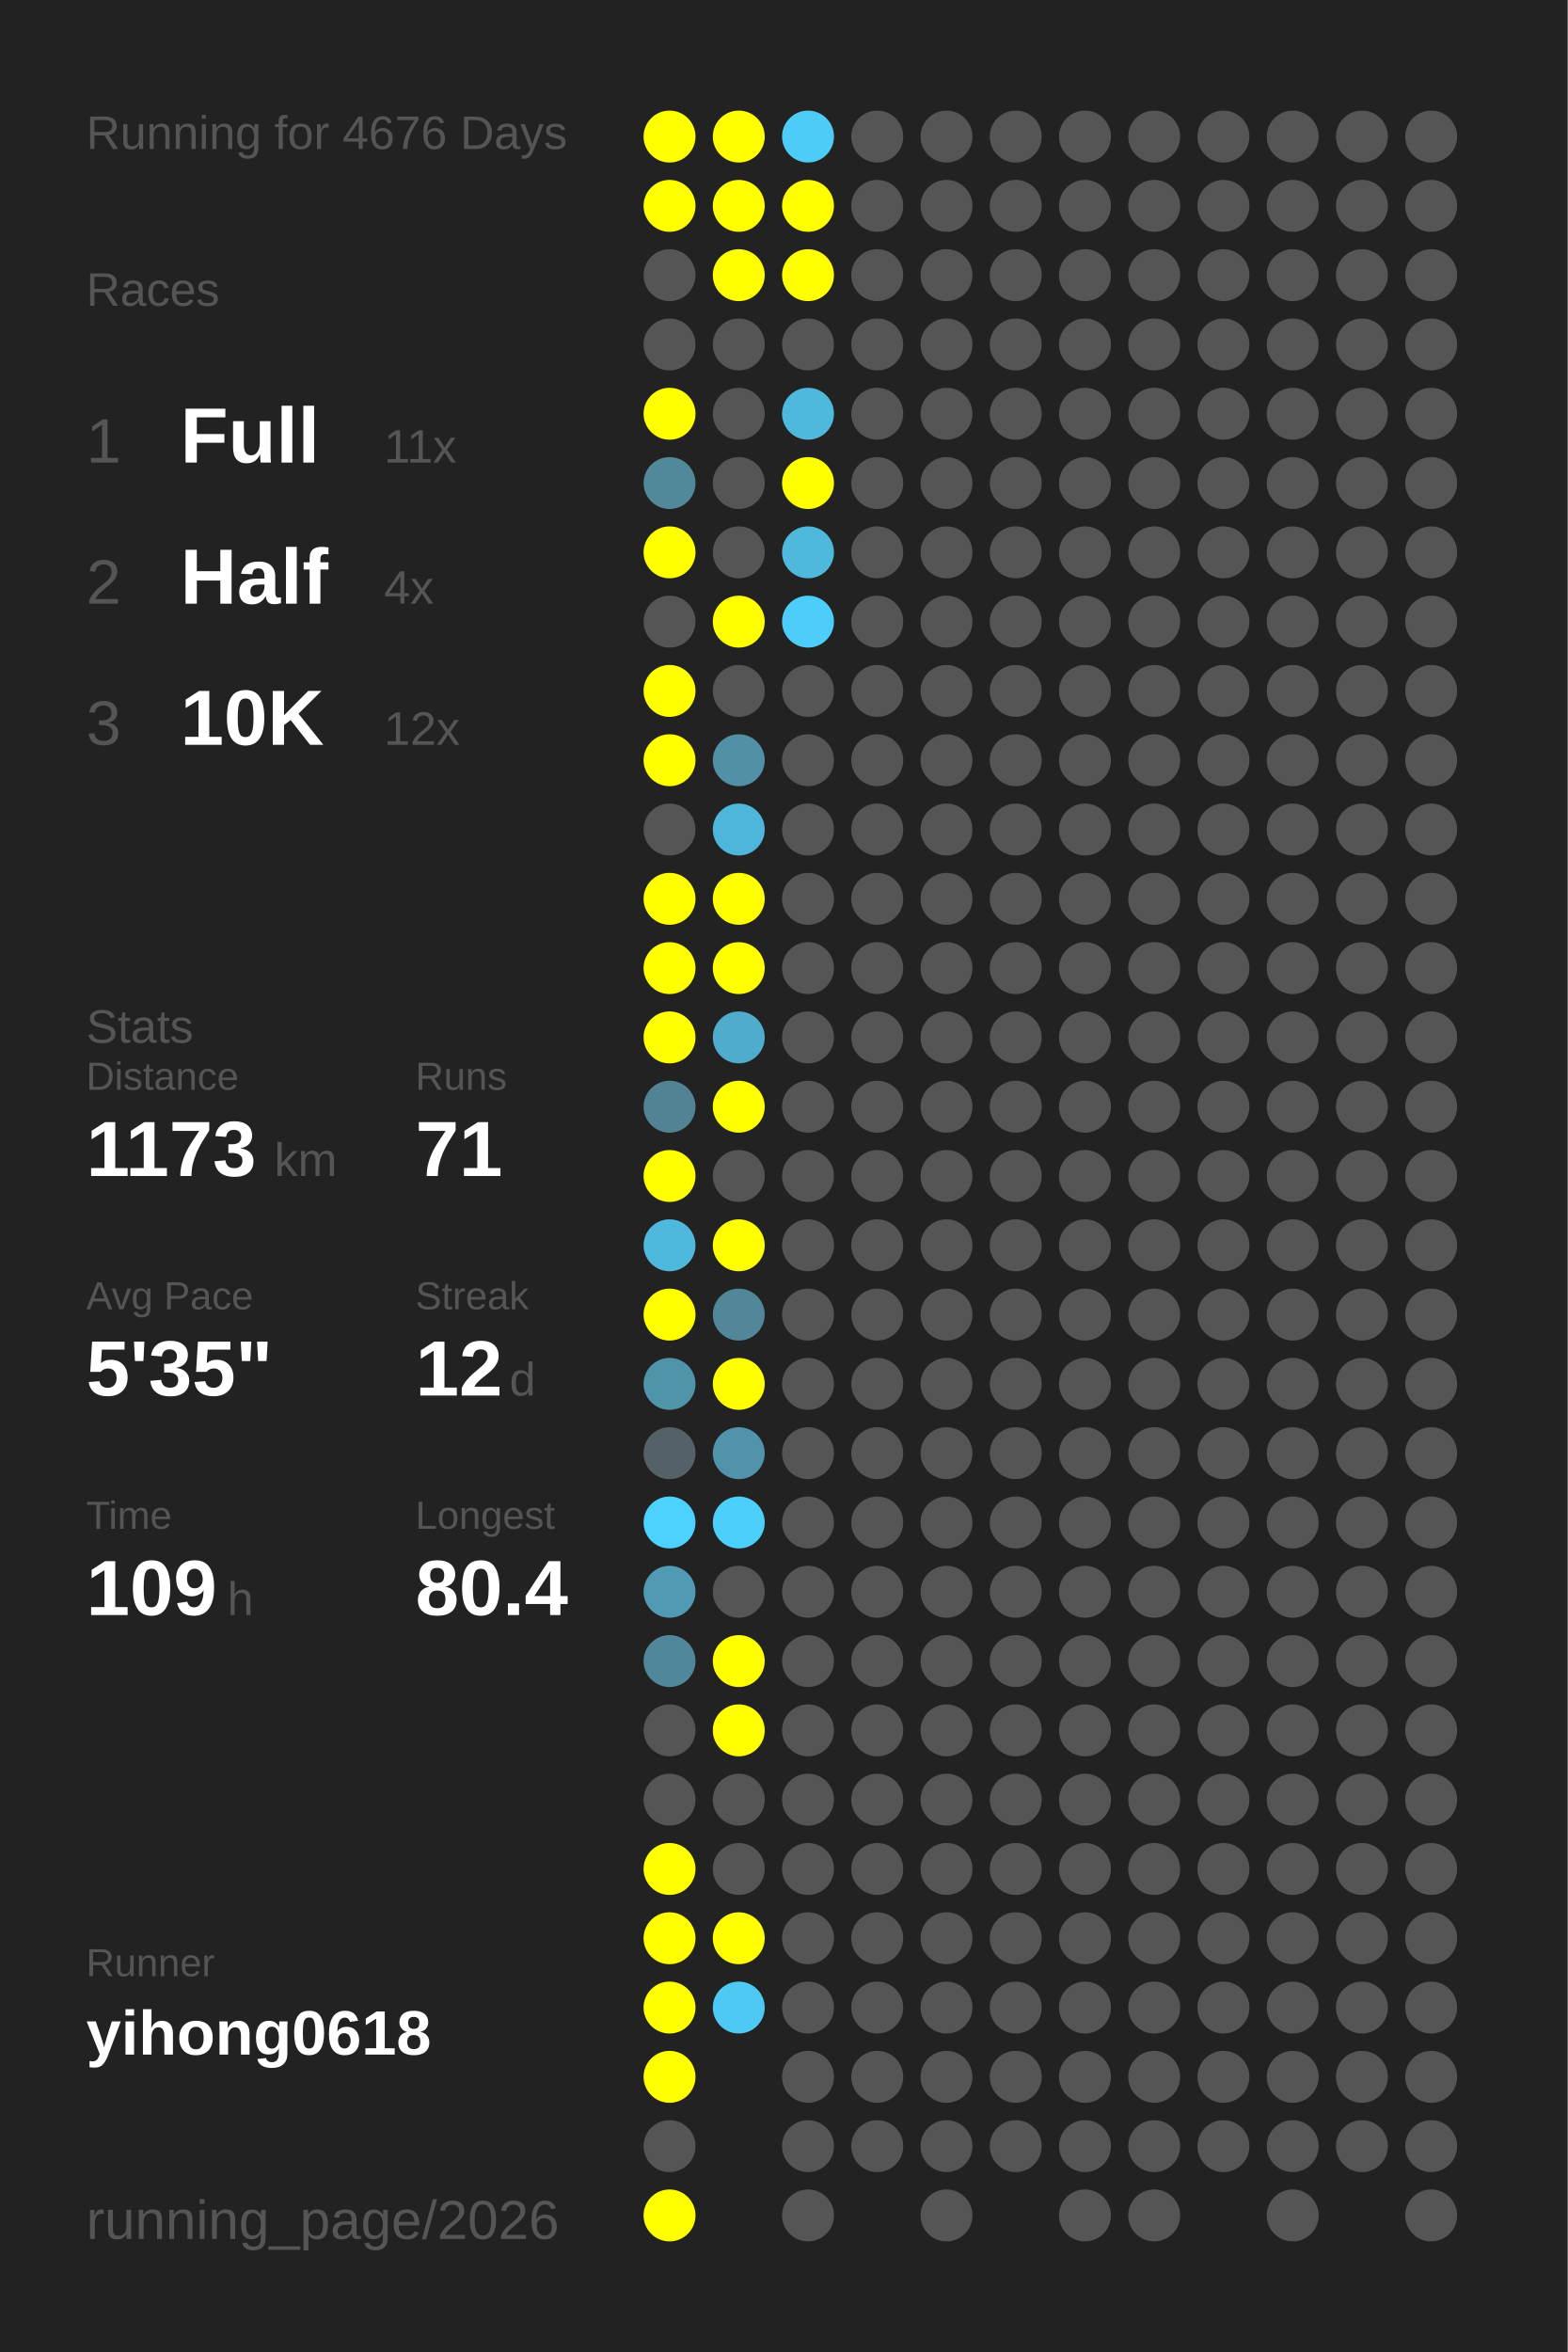
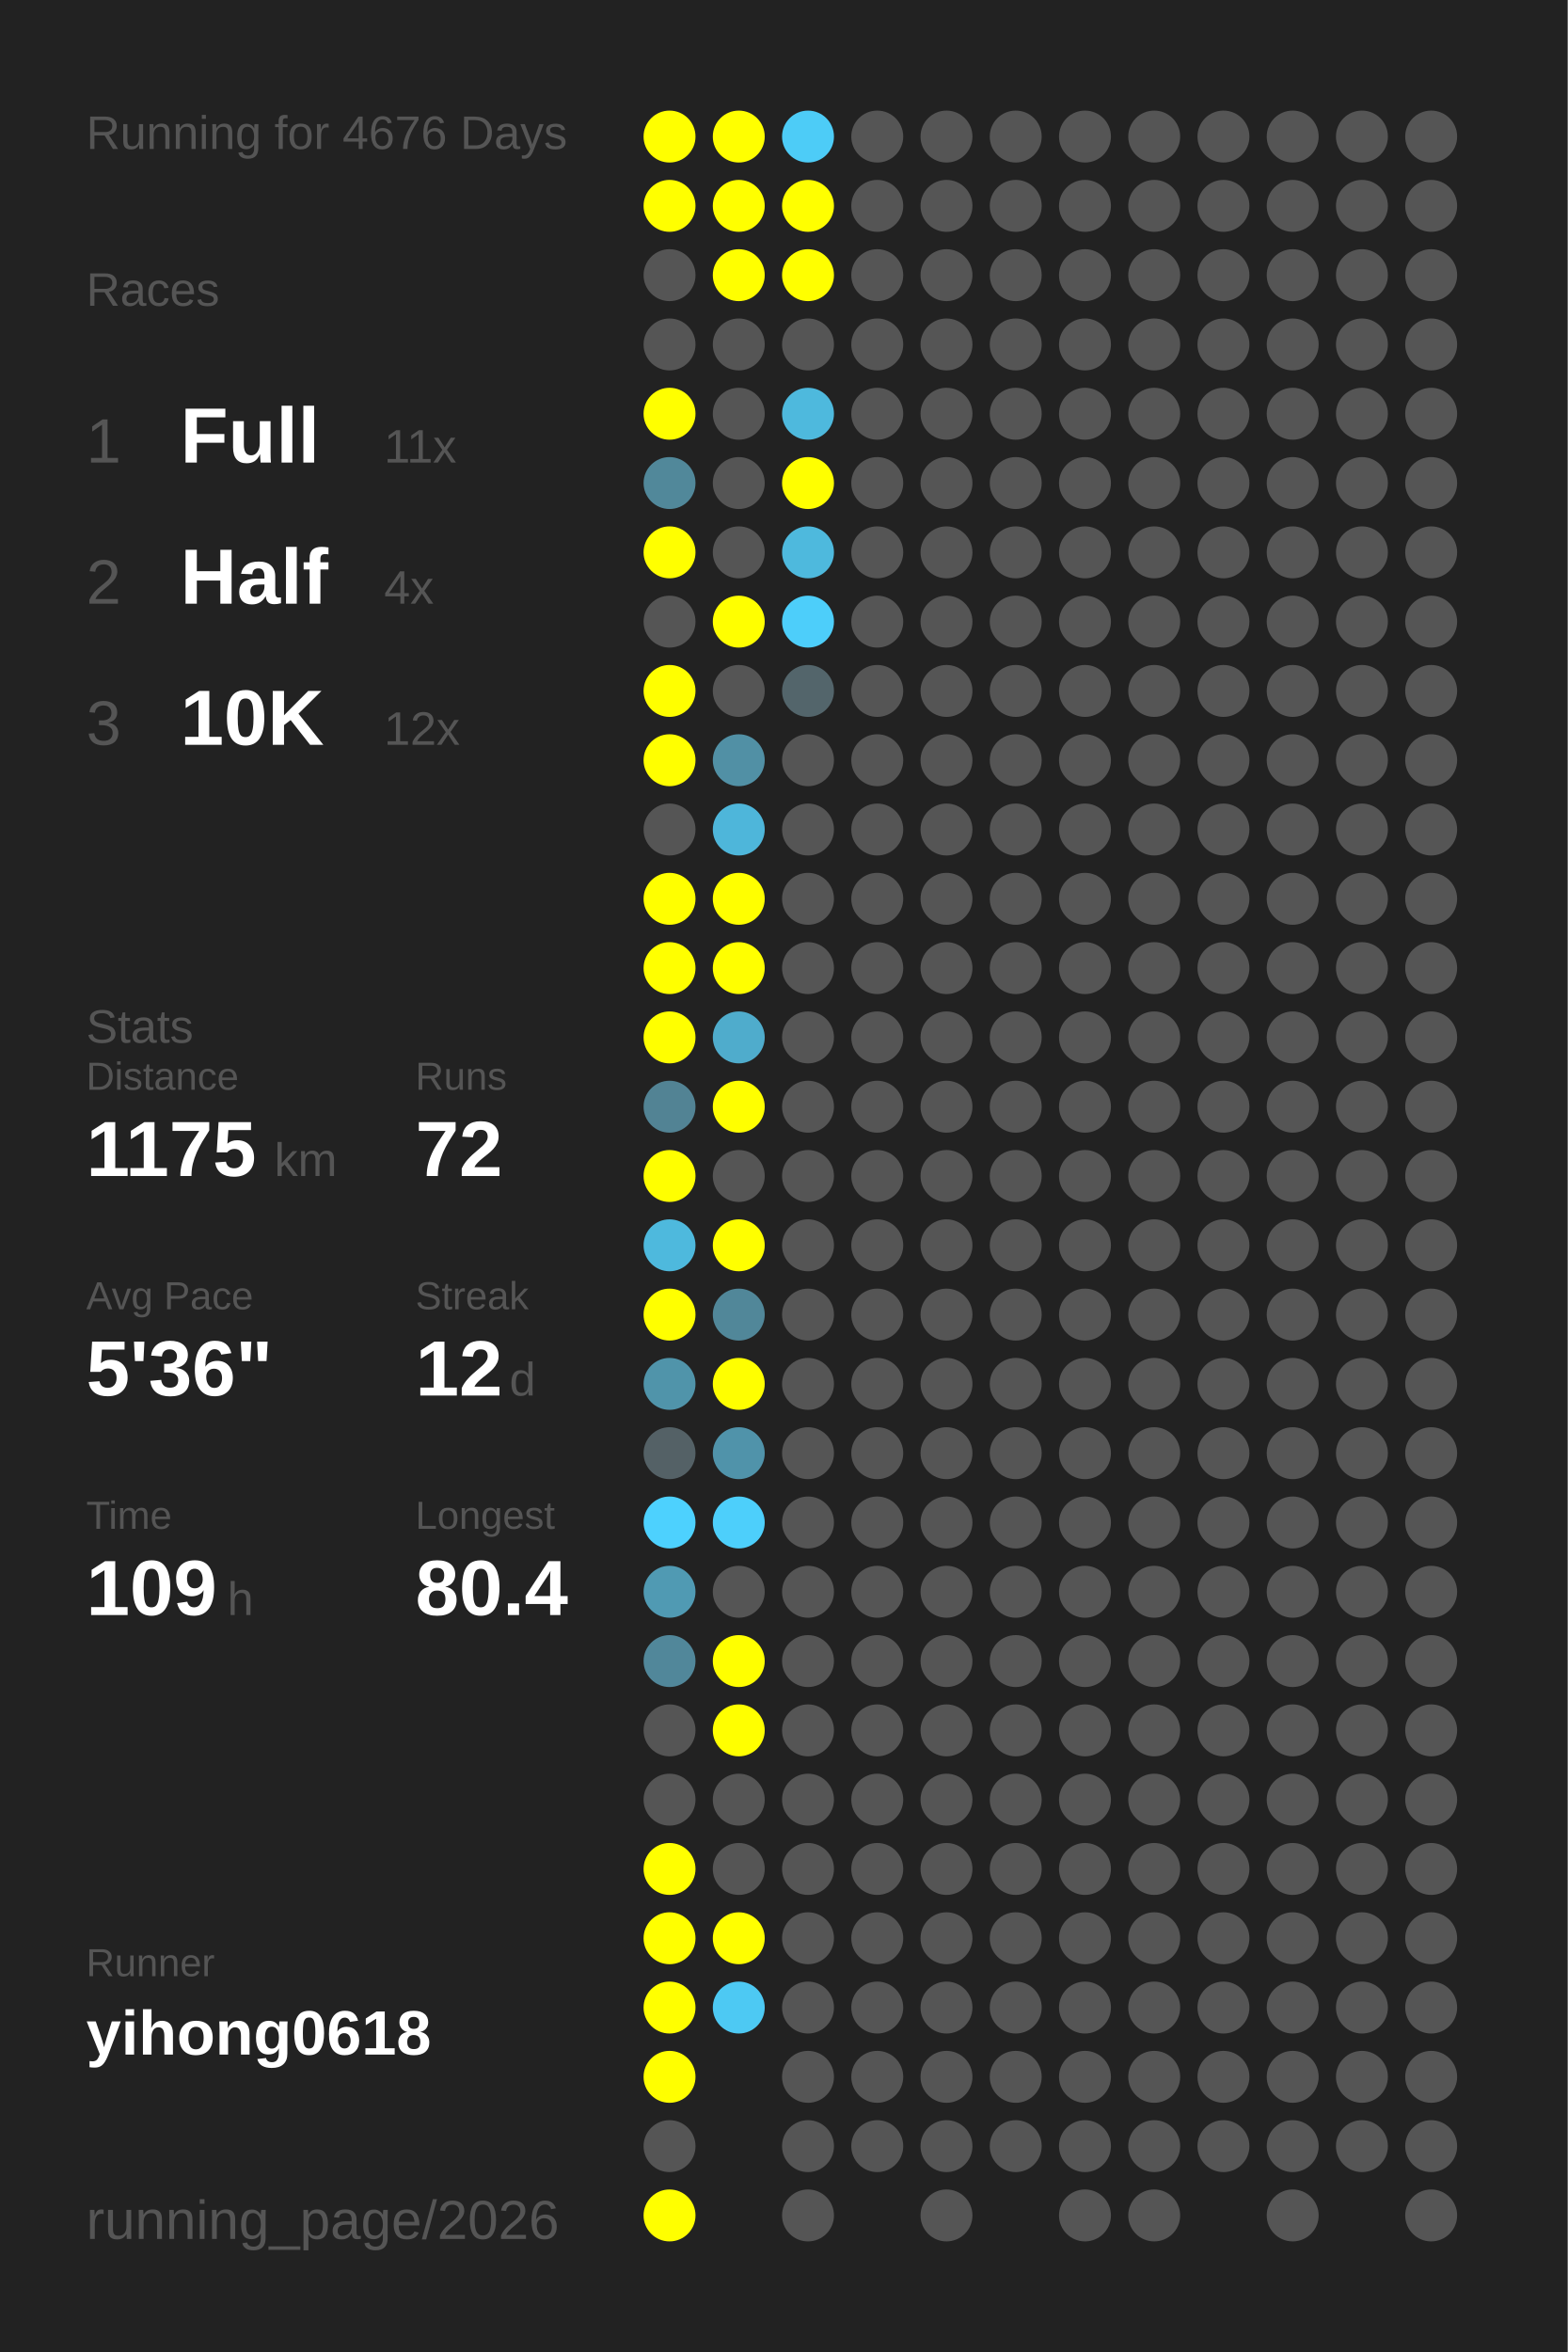
<svg xmlns="http://www.w3.org/2000/svg" baseProfile="full" height="300mm" version="1.1" viewBox="0,0,200,300" width="200mm">
  <defs />
  <rect fill="#222222" height="300" width="200" x="0" y="0" />
  <text fill="#555555" style="font-size:6px; font-family:Arial;" x="11" y="19">Running for 4676 Days</text>
  <text fill="#555555" style="font-size:6px; font-family:Arial;" x="11" y="39">Races</text>
  <text fill="#555555" style="font-size:8px; font-family:Arial;" x="11" y="59">1</text>
  <text fill="#FFFFFF" style="font-size:10px; font-family:Arial; font-weight:bold;" x="23" y="59">Full</text>
  <text fill="#555555" style="font-size:6px; font-family:Arial;" x="49" y="59">11x</text>
  <text fill="#555555" style="font-size:8px; font-family:Arial;" x="11" y="77">2</text>
  <text fill="#FFFFFF" style="font-size:10px; font-family:Arial; font-weight:bold;" x="23" y="77">Half</text>
  <text fill="#555555" style="font-size:6px; font-family:Arial;" x="49" y="77">4x</text>
  <text fill="#555555" style="font-size:8px; font-family:Arial;" x="11" y="95">3</text>
  <text fill="#FFFFFF" style="font-size:10px; font-family:Arial; font-weight:bold;" x="23" y="95">10K</text>
  <text fill="#555555" style="font-size:6px; font-family:Arial;" x="49" y="95">12x</text>
  <text fill="#555555" style="font-size:6px; font-family:Arial;" x="11" y="133">Stats</text>
  <text fill="#555555" style="font-size:5px; font-family:Arial;" x="11" y="139">Distance</text>
-   <text fill="#FFFFFF" style="font-size:10px; font-family:Arial; font-weight:bold;" x="11" y="150">1173</text>
+   <text fill="#FFFFFF" style="font-size:10px; font-family:Arial; font-weight:bold;" x="11" y="150">1175</text>
  <text fill="#555555" style="font-size:6px; font-family:Arial;" x="35" y="150">km</text>
  <text fill="#555555" style="font-size:5px; font-family:Arial;" x="53" y="139">Runs</text>
-   <text fill="#FFFFFF" style="font-size:10px; font-family:Arial; font-weight:bold;" x="53" y="150">71</text>
+   <text fill="#FFFFFF" style="font-size:10px; font-family:Arial; font-weight:bold;" x="53" y="150">72</text>
  <text fill="#555555" style="font-size:5px; font-family:Arial;" x="11" y="167">Avg Pace</text>
-   <text fill="#FFFFFF" style="font-size:10px; font-family:Arial; font-weight:bold;" x="11" y="178">5'35"</text>
+   <text fill="#FFFFFF" style="font-size:10px; font-family:Arial; font-weight:bold;" x="11" y="178">5'36"</text>
  <text fill="#555555" style="font-size:5px; font-family:Arial;" x="53" y="167">Streak</text>
  <text fill="#FFFFFF" style="font-size:10px; font-family:Arial; font-weight:bold;" x="53" y="178">12</text>
  <text fill="#555555" style="font-size:6px; font-family:Arial;" x="65" y="178">d</text>
  <text fill="#555555" style="font-size:5px; font-family:Arial;" x="11" y="195">Time</text>
  <text fill="#FFFFFF" style="font-size:10px; font-family:Arial; font-weight:bold;" x="11" y="206">109</text>
  <text fill="#555555" style="font-size:6px; font-family:Arial;" x="29" y="206">h</text>
  <text fill="#555555" style="font-size:5px; font-family:Arial;" x="53" y="195">Longest</text>
  <text fill="#FFFFFF" style="font-size:10px; font-family:Arial; font-weight:bold;" x="53" y="206">80.4</text>
  <text fill="#555555" style="font-size:5px; font-family:Arial;" x="11" y="252.065">Runner</text>
  <text fill="#FFFFFF" style="font-size:8px; font-family:Arial; font-weight:bold;" x="11" y="262.065">yihong0618</text>
  <text fill="#555555" style="font-size:7px; font-family:Arial;" x="11" y="285.581">running_page/2026</text>
  <circle cx="85.417" cy="17.419" fill="#FFFF00" r="3.312" />
  <circle cx="85.417" cy="26.258" fill="#FFFF00" r="3.312" />
  <circle cx="85.417" cy="35.097" fill="#555555" r="3.312" />
  <circle cx="85.417" cy="43.935" fill="#555555" r="3.312" />
  <circle cx="85.417" cy="52.774" fill="#FFFF00" r="3.312" />
  <circle cx="85.417" cy="61.613" fill="#51889a" r="3.312" />
  <circle cx="85.417" cy="70.452" fill="#FFFF00" r="3.312" />
  <circle cx="85.417" cy="79.29" fill="#555555" r="3.312" />
  <circle cx="85.417" cy="88.129" fill="#FFFF00" r="3.312" />
  <circle cx="85.417" cy="96.968" fill="#FFFF00" r="3.312" />
  <circle cx="85.417" cy="105.806" fill="#555555" r="3.312" />
  <circle cx="85.417" cy="114.645" fill="#FFFF00" r="3.312" />
  <circle cx="85.417" cy="123.484" fill="#FFFF00" r="3.312" />
  <circle cx="85.417" cy="132.323" fill="#FFFF00" r="3.312" />
  <circle cx="85.417" cy="141.161" fill="#528394" r="3.312" />
  <circle cx="85.417" cy="150" fill="#FFFF00" r="3.312" />
  <circle cx="85.417" cy="158.839" fill="#4eb9dd" r="3.312" />
  <circle cx="85.417" cy="167.677" fill="#FFFF00" r="3.312" />
  <circle cx="85.417" cy="176.516" fill="#5094aa" r="3.312" />
  <circle cx="85.417" cy="185.355" fill="#546166" r="3.312" />
  <circle cx="85.417" cy="194.194" fill="#4dd1fe" r="3.312" />
  <circle cx="85.417" cy="203.032" fill="#509ab3" r="3.312" />
  <circle cx="85.417" cy="211.871" fill="#51879a" r="3.312" />
  <circle cx="85.417" cy="220.71" fill="#555555" r="3.312" />
  <circle cx="85.417" cy="229.548" fill="#555555" r="3.312" />
  <circle cx="85.417" cy="238.387" fill="#FFFF00" r="3.312" />
  <circle cx="85.417" cy="247.226" fill="#FFFF00" r="3.312" />
  <circle cx="85.417" cy="256.065" fill="#FFFF00" r="3.312" />
  <circle cx="85.417" cy="264.903" fill="#FFFF00" r="3.312" />
  <circle cx="85.417" cy="273.742" fill="#555555" r="3.312" />
  <circle cx="85.417" cy="282.581" fill="#FFFF00" r="3.312" />
  <circle cx="94.25" cy="17.419" fill="#FFFF00" r="3.312" />
  <circle cx="94.25" cy="26.258" fill="#FFFF00" r="3.312" />
  <circle cx="94.25" cy="35.097" fill="#FFFF00" r="3.312" />
  <circle cx="94.25" cy="43.935" fill="#555555" r="3.312" />
  <circle cx="94.25" cy="52.774" fill="#555555" r="3.312" />
  <circle cx="94.25" cy="61.613" fill="#555555" r="3.312" />
  <circle cx="94.25" cy="70.452" fill="#555555" r="3.312" />
  <circle cx="94.25" cy="79.29" fill="#FFFF00" r="3.312" />
  <circle cx="94.25" cy="88.129" fill="#555555" r="3.312" />
  <circle cx="94.25" cy="96.968" fill="#5190a5" r="3.312" />
  <circle cx="94.25" cy="105.806" fill="#4eb6da" r="3.312" />
  <circle cx="94.25" cy="114.645" fill="#FFFF00" r="3.312" />
  <circle cx="94.25" cy="123.484" fill="#FFFF00" r="3.312" />
  <circle cx="94.25" cy="132.323" fill="#4faccc" r="3.312" />
  <circle cx="94.25" cy="141.161" fill="#FFFF00" r="3.312" />
  <circle cx="94.25" cy="150" fill="#555555" r="3.312" />
  <circle cx="94.25" cy="158.839" fill="#FFFF00" r="3.312" />
  <circle cx="94.25" cy="167.677" fill="#518799" r="3.312" />
  <circle cx="94.25" cy="176.516" fill="#FFFF00" r="3.312" />
  <circle cx="94.25" cy="185.355" fill="#5093aa" r="3.312" />
  <circle cx="94.25" cy="194.194" fill="#4dcffb" r="3.312" />
  <circle cx="94.25" cy="203.032" fill="#555555" r="3.312" />
  <circle cx="94.25" cy="211.871" fill="#FFFF00" r="3.312" />
  <circle cx="94.25" cy="220.71" fill="#FFFF00" r="3.312" />
  <circle cx="94.25" cy="229.548" fill="#555555" r="3.312" />
  <circle cx="94.25" cy="238.387" fill="#555555" r="3.312" />
  <circle cx="94.25" cy="247.226" fill="#FFFF00" r="3.312" />
  <circle cx="94.25" cy="256.065" fill="#4dc9f3" r="3.312" />
  <circle cx="103.083" cy="17.419" fill="#4dccf7" r="3.312" />
  <circle cx="103.083" cy="26.258" fill="#FFFF00" r="3.312" />
  <circle cx="103.083" cy="35.097" fill="#FFFF00" r="3.312" />
  <circle cx="103.083" cy="43.935" fill="#555555" r="3.312" />
  <circle cx="103.083" cy="52.774" fill="#4eb9dd" r="3.312" />
  <circle cx="103.083" cy="61.613" fill="#FFFF00" r="3.312" />
  <circle cx="103.083" cy="70.452" fill="#4eb9dd" r="3.312" />
  <circle cx="103.083" cy="79.29" fill="#4dcefa" r="3.312" />
-   <circle cx="103.083" cy="88.129" fill="#555555" r="3.312" />
+   <circle cx="103.083" cy="88.129" fill="#53656b" r="3.312" />
  <circle cx="103.083" cy="96.968" fill="#555555" r="3.312" />
  <circle cx="103.083" cy="105.806" fill="#555555" r="3.312" />
  <circle cx="103.083" cy="114.645" fill="#555555" r="3.312" />
  <circle cx="103.083" cy="123.484" fill="#555555" r="3.312" />
  <circle cx="103.083" cy="132.323" fill="#555555" r="3.312" />
  <circle cx="103.083" cy="141.161" fill="#555555" r="3.312" />
  <circle cx="103.083" cy="150" fill="#555555" r="3.312" />
  <circle cx="103.083" cy="158.839" fill="#555555" r="3.312" />
  <circle cx="103.083" cy="167.677" fill="#555555" r="3.312" />
  <circle cx="103.083" cy="176.516" fill="#555555" r="3.312" />
  <circle cx="103.083" cy="185.355" fill="#555555" r="3.312" />
  <circle cx="103.083" cy="194.194" fill="#555555" r="3.312" />
  <circle cx="103.083" cy="203.032" fill="#555555" r="3.312" />
  <circle cx="103.083" cy="211.871" fill="#555555" r="3.312" />
  <circle cx="103.083" cy="220.71" fill="#555555" r="3.312" />
  <circle cx="103.083" cy="229.548" fill="#555555" r="3.312" />
  <circle cx="103.083" cy="238.387" fill="#555555" r="3.312" />
  <circle cx="103.083" cy="247.226" fill="#555555" r="3.312" />
  <circle cx="103.083" cy="256.065" fill="#555555" r="3.312" />
  <circle cx="103.083" cy="264.903" fill="#555555" r="3.312" />
  <circle cx="103.083" cy="273.742" fill="#555555" r="3.312" />
  <circle cx="103.083" cy="282.581" fill="#555555" r="3.312" />
  <circle cx="111.917" cy="17.419" fill="#555555" r="3.312" />
  <circle cx="111.917" cy="26.258" fill="#555555" r="3.312" />
  <circle cx="111.917" cy="35.097" fill="#555555" r="3.312" />
  <circle cx="111.917" cy="43.935" fill="#555555" r="3.312" />
  <circle cx="111.917" cy="52.774" fill="#555555" r="3.312" />
  <circle cx="111.917" cy="61.613" fill="#555555" r="3.312" />
  <circle cx="111.917" cy="70.452" fill="#555555" r="3.312" />
  <circle cx="111.917" cy="79.29" fill="#555555" r="3.312" />
  <circle cx="111.917" cy="88.129" fill="#555555" r="3.312" />
  <circle cx="111.917" cy="96.968" fill="#555555" r="3.312" />
  <circle cx="111.917" cy="105.806" fill="#555555" r="3.312" />
  <circle cx="111.917" cy="114.645" fill="#555555" r="3.312" />
  <circle cx="111.917" cy="123.484" fill="#555555" r="3.312" />
  <circle cx="111.917" cy="132.323" fill="#555555" r="3.312" />
  <circle cx="111.917" cy="141.161" fill="#555555" r="3.312" />
  <circle cx="111.917" cy="150" fill="#555555" r="3.312" />
  <circle cx="111.917" cy="158.839" fill="#555555" r="3.312" />
  <circle cx="111.917" cy="167.677" fill="#555555" r="3.312" />
  <circle cx="111.917" cy="176.516" fill="#555555" r="3.312" />
  <circle cx="111.917" cy="185.355" fill="#555555" r="3.312" />
  <circle cx="111.917" cy="194.194" fill="#555555" r="3.312" />
  <circle cx="111.917" cy="203.032" fill="#555555" r="3.312" />
  <circle cx="111.917" cy="211.871" fill="#555555" r="3.312" />
  <circle cx="111.917" cy="220.71" fill="#555555" r="3.312" />
  <circle cx="111.917" cy="229.548" fill="#555555" r="3.312" />
  <circle cx="111.917" cy="238.387" fill="#555555" r="3.312" />
  <circle cx="111.917" cy="247.226" fill="#555555" r="3.312" />
  <circle cx="111.917" cy="256.065" fill="#555555" r="3.312" />
  <circle cx="111.917" cy="264.903" fill="#555555" r="3.312" />
  <circle cx="111.917" cy="273.742" fill="#555555" r="3.312" />
  <circle cx="120.75" cy="17.419" fill="#555555" r="3.312" />
  <circle cx="120.75" cy="26.258" fill="#555555" r="3.312" />
  <circle cx="120.75" cy="35.097" fill="#555555" r="3.312" />
  <circle cx="120.75" cy="43.935" fill="#555555" r="3.312" />
  <circle cx="120.75" cy="52.774" fill="#555555" r="3.312" />
  <circle cx="120.75" cy="61.613" fill="#555555" r="3.312" />
  <circle cx="120.75" cy="70.452" fill="#555555" r="3.312" />
  <circle cx="120.75" cy="79.29" fill="#555555" r="3.312" />
  <circle cx="120.75" cy="88.129" fill="#555555" r="3.312" />
  <circle cx="120.75" cy="96.968" fill="#555555" r="3.312" />
  <circle cx="120.75" cy="105.806" fill="#555555" r="3.312" />
  <circle cx="120.75" cy="114.645" fill="#555555" r="3.312" />
  <circle cx="120.75" cy="123.484" fill="#555555" r="3.312" />
  <circle cx="120.75" cy="132.323" fill="#555555" r="3.312" />
  <circle cx="120.75" cy="141.161" fill="#555555" r="3.312" />
  <circle cx="120.75" cy="150" fill="#555555" r="3.312" />
  <circle cx="120.75" cy="158.839" fill="#555555" r="3.312" />
  <circle cx="120.75" cy="167.677" fill="#555555" r="3.312" />
  <circle cx="120.75" cy="176.516" fill="#555555" r="3.312" />
  <circle cx="120.75" cy="185.355" fill="#555555" r="3.312" />
  <circle cx="120.75" cy="194.194" fill="#555555" r="3.312" />
  <circle cx="120.75" cy="203.032" fill="#555555" r="3.312" />
  <circle cx="120.75" cy="211.871" fill="#555555" r="3.312" />
  <circle cx="120.75" cy="220.71" fill="#555555" r="3.312" />
  <circle cx="120.75" cy="229.548" fill="#555555" r="3.312" />
  <circle cx="120.75" cy="238.387" fill="#555555" r="3.312" />
  <circle cx="120.75" cy="247.226" fill="#555555" r="3.312" />
  <circle cx="120.75" cy="256.065" fill="#555555" r="3.312" />
  <circle cx="120.75" cy="264.903" fill="#555555" r="3.312" />
  <circle cx="120.75" cy="273.742" fill="#555555" r="3.312" />
  <circle cx="120.75" cy="282.581" fill="#555555" r="3.312" />
  <circle cx="129.583" cy="17.419" fill="#555555" r="3.312" />
  <circle cx="129.583" cy="26.258" fill="#555555" r="3.312" />
  <circle cx="129.583" cy="35.097" fill="#555555" r="3.312" />
  <circle cx="129.583" cy="43.935" fill="#555555" r="3.312" />
  <circle cx="129.583" cy="52.774" fill="#555555" r="3.312" />
  <circle cx="129.583" cy="61.613" fill="#555555" r="3.312" />
  <circle cx="129.583" cy="70.452" fill="#555555" r="3.312" />
  <circle cx="129.583" cy="79.29" fill="#555555" r="3.312" />
  <circle cx="129.583" cy="88.129" fill="#555555" r="3.312" />
  <circle cx="129.583" cy="96.968" fill="#555555" r="3.312" />
  <circle cx="129.583" cy="105.806" fill="#555555" r="3.312" />
  <circle cx="129.583" cy="114.645" fill="#555555" r="3.312" />
  <circle cx="129.583" cy="123.484" fill="#555555" r="3.312" />
  <circle cx="129.583" cy="132.323" fill="#555555" r="3.312" />
  <circle cx="129.583" cy="141.161" fill="#555555" r="3.312" />
  <circle cx="129.583" cy="150" fill="#555555" r="3.312" />
  <circle cx="129.583" cy="158.839" fill="#555555" r="3.312" />
  <circle cx="129.583" cy="167.677" fill="#555555" r="3.312" />
  <circle cx="129.583" cy="176.516" fill="#555555" r="3.312" />
  <circle cx="129.583" cy="185.355" fill="#555555" r="3.312" />
  <circle cx="129.583" cy="194.194" fill="#555555" r="3.312" />
  <circle cx="129.583" cy="203.032" fill="#555555" r="3.312" />
  <circle cx="129.583" cy="211.871" fill="#555555" r="3.312" />
  <circle cx="129.583" cy="220.71" fill="#555555" r="3.312" />
  <circle cx="129.583" cy="229.548" fill="#555555" r="3.312" />
  <circle cx="129.583" cy="238.387" fill="#555555" r="3.312" />
  <circle cx="129.583" cy="247.226" fill="#555555" r="3.312" />
  <circle cx="129.583" cy="256.065" fill="#555555" r="3.312" />
  <circle cx="129.583" cy="264.903" fill="#555555" r="3.312" />
  <circle cx="129.583" cy="273.742" fill="#555555" r="3.312" />
  <circle cx="138.417" cy="17.419" fill="#555555" r="3.312" />
  <circle cx="138.417" cy="26.258" fill="#555555" r="3.312" />
  <circle cx="138.417" cy="35.097" fill="#555555" r="3.312" />
  <circle cx="138.417" cy="43.935" fill="#555555" r="3.312" />
  <circle cx="138.417" cy="52.774" fill="#555555" r="3.312" />
  <circle cx="138.417" cy="61.613" fill="#555555" r="3.312" />
  <circle cx="138.417" cy="70.452" fill="#555555" r="3.312" />
  <circle cx="138.417" cy="79.29" fill="#555555" r="3.312" />
  <circle cx="138.417" cy="88.129" fill="#555555" r="3.312" />
  <circle cx="138.417" cy="96.968" fill="#555555" r="3.312" />
  <circle cx="138.417" cy="105.806" fill="#555555" r="3.312" />
  <circle cx="138.417" cy="114.645" fill="#555555" r="3.312" />
  <circle cx="138.417" cy="123.484" fill="#555555" r="3.312" />
  <circle cx="138.417" cy="132.323" fill="#555555" r="3.312" />
  <circle cx="138.417" cy="141.161" fill="#555555" r="3.312" />
  <circle cx="138.417" cy="150" fill="#555555" r="3.312" />
  <circle cx="138.417" cy="158.839" fill="#555555" r="3.312" />
  <circle cx="138.417" cy="167.677" fill="#555555" r="3.312" />
  <circle cx="138.417" cy="176.516" fill="#555555" r="3.312" />
  <circle cx="138.417" cy="185.355" fill="#555555" r="3.312" />
  <circle cx="138.417" cy="194.194" fill="#555555" r="3.312" />
  <circle cx="138.417" cy="203.032" fill="#555555" r="3.312" />
  <circle cx="138.417" cy="211.871" fill="#555555" r="3.312" />
  <circle cx="138.417" cy="220.71" fill="#555555" r="3.312" />
  <circle cx="138.417" cy="229.548" fill="#555555" r="3.312" />
  <circle cx="138.417" cy="238.387" fill="#555555" r="3.312" />
  <circle cx="138.417" cy="247.226" fill="#555555" r="3.312" />
  <circle cx="138.417" cy="256.065" fill="#555555" r="3.312" />
  <circle cx="138.417" cy="264.903" fill="#555555" r="3.312" />
  <circle cx="138.417" cy="273.742" fill="#555555" r="3.312" />
  <circle cx="138.417" cy="282.581" fill="#555555" r="3.312" />
  <circle cx="147.25" cy="17.419" fill="#555555" r="3.312" />
  <circle cx="147.25" cy="26.258" fill="#555555" r="3.312" />
  <circle cx="147.25" cy="35.097" fill="#555555" r="3.312" />
  <circle cx="147.25" cy="43.935" fill="#555555" r="3.312" />
  <circle cx="147.25" cy="52.774" fill="#555555" r="3.312" />
  <circle cx="147.25" cy="61.613" fill="#555555" r="3.312" />
  <circle cx="147.25" cy="70.452" fill="#555555" r="3.312" />
  <circle cx="147.25" cy="79.29" fill="#555555" r="3.312" />
  <circle cx="147.25" cy="88.129" fill="#555555" r="3.312" />
  <circle cx="147.25" cy="96.968" fill="#555555" r="3.312" />
  <circle cx="147.25" cy="105.806" fill="#555555" r="3.312" />
  <circle cx="147.25" cy="114.645" fill="#555555" r="3.312" />
  <circle cx="147.25" cy="123.484" fill="#555555" r="3.312" />
  <circle cx="147.25" cy="132.323" fill="#555555" r="3.312" />
  <circle cx="147.25" cy="141.161" fill="#555555" r="3.312" />
  <circle cx="147.25" cy="150" fill="#555555" r="3.312" />
  <circle cx="147.25" cy="158.839" fill="#555555" r="3.312" />
  <circle cx="147.25" cy="167.677" fill="#555555" r="3.312" />
  <circle cx="147.25" cy="176.516" fill="#555555" r="3.312" />
  <circle cx="147.25" cy="185.355" fill="#555555" r="3.312" />
  <circle cx="147.25" cy="194.194" fill="#555555" r="3.312" />
  <circle cx="147.25" cy="203.032" fill="#555555" r="3.312" />
  <circle cx="147.25" cy="211.871" fill="#555555" r="3.312" />
  <circle cx="147.25" cy="220.71" fill="#555555" r="3.312" />
  <circle cx="147.25" cy="229.548" fill="#555555" r="3.312" />
  <circle cx="147.25" cy="238.387" fill="#555555" r="3.312" />
  <circle cx="147.25" cy="247.226" fill="#555555" r="3.312" />
  <circle cx="147.25" cy="256.065" fill="#555555" r="3.312" />
  <circle cx="147.25" cy="264.903" fill="#555555" r="3.312" />
  <circle cx="147.25" cy="273.742" fill="#555555" r="3.312" />
  <circle cx="147.25" cy="282.581" fill="#555555" r="3.312" />
  <circle cx="156.083" cy="17.419" fill="#555555" r="3.312" />
  <circle cx="156.083" cy="26.258" fill="#555555" r="3.312" />
  <circle cx="156.083" cy="35.097" fill="#555555" r="3.312" />
  <circle cx="156.083" cy="43.935" fill="#555555" r="3.312" />
  <circle cx="156.083" cy="52.774" fill="#555555" r="3.312" />
  <circle cx="156.083" cy="61.613" fill="#555555" r="3.312" />
  <circle cx="156.083" cy="70.452" fill="#555555" r="3.312" />
  <circle cx="156.083" cy="79.29" fill="#555555" r="3.312" />
  <circle cx="156.083" cy="88.129" fill="#555555" r="3.312" />
  <circle cx="156.083" cy="96.968" fill="#555555" r="3.312" />
  <circle cx="156.083" cy="105.806" fill="#555555" r="3.312" />
  <circle cx="156.083" cy="114.645" fill="#555555" r="3.312" />
  <circle cx="156.083" cy="123.484" fill="#555555" r="3.312" />
  <circle cx="156.083" cy="132.323" fill="#555555" r="3.312" />
  <circle cx="156.083" cy="141.161" fill="#555555" r="3.312" />
  <circle cx="156.083" cy="150" fill="#555555" r="3.312" />
  <circle cx="156.083" cy="158.839" fill="#555555" r="3.312" />
  <circle cx="156.083" cy="167.677" fill="#555555" r="3.312" />
  <circle cx="156.083" cy="176.516" fill="#555555" r="3.312" />
  <circle cx="156.083" cy="185.355" fill="#555555" r="3.312" />
  <circle cx="156.083" cy="194.194" fill="#555555" r="3.312" />
  <circle cx="156.083" cy="203.032" fill="#555555" r="3.312" />
  <circle cx="156.083" cy="211.871" fill="#555555" r="3.312" />
  <circle cx="156.083" cy="220.71" fill="#555555" r="3.312" />
  <circle cx="156.083" cy="229.548" fill="#555555" r="3.312" />
  <circle cx="156.083" cy="238.387" fill="#555555" r="3.312" />
  <circle cx="156.083" cy="247.226" fill="#555555" r="3.312" />
  <circle cx="156.083" cy="256.065" fill="#555555" r="3.312" />
  <circle cx="156.083" cy="264.903" fill="#555555" r="3.312" />
  <circle cx="156.083" cy="273.742" fill="#555555" r="3.312" />
  <circle cx="164.917" cy="17.419" fill="#555555" r="3.312" />
  <circle cx="164.917" cy="26.258" fill="#555555" r="3.312" />
  <circle cx="164.917" cy="35.097" fill="#555555" r="3.312" />
  <circle cx="164.917" cy="43.935" fill="#555555" r="3.312" />
  <circle cx="164.917" cy="52.774" fill="#555555" r="3.312" />
  <circle cx="164.917" cy="61.613" fill="#555555" r="3.312" />
  <circle cx="164.917" cy="70.452" fill="#555555" r="3.312" />
  <circle cx="164.917" cy="79.29" fill="#555555" r="3.312" />
  <circle cx="164.917" cy="88.129" fill="#555555" r="3.312" />
  <circle cx="164.917" cy="96.968" fill="#555555" r="3.312" />
  <circle cx="164.917" cy="105.806" fill="#555555" r="3.312" />
  <circle cx="164.917" cy="114.645" fill="#555555" r="3.312" />
  <circle cx="164.917" cy="123.484" fill="#555555" r="3.312" />
  <circle cx="164.917" cy="132.323" fill="#555555" r="3.312" />
  <circle cx="164.917" cy="141.161" fill="#555555" r="3.312" />
  <circle cx="164.917" cy="150" fill="#555555" r="3.312" />
  <circle cx="164.917" cy="158.839" fill="#555555" r="3.312" />
  <circle cx="164.917" cy="167.677" fill="#555555" r="3.312" />
  <circle cx="164.917" cy="176.516" fill="#555555" r="3.312" />
  <circle cx="164.917" cy="185.355" fill="#555555" r="3.312" />
  <circle cx="164.917" cy="194.194" fill="#555555" r="3.312" />
  <circle cx="164.917" cy="203.032" fill="#555555" r="3.312" />
  <circle cx="164.917" cy="211.871" fill="#555555" r="3.312" />
  <circle cx="164.917" cy="220.71" fill="#555555" r="3.312" />
  <circle cx="164.917" cy="229.548" fill="#555555" r="3.312" />
  <circle cx="164.917" cy="238.387" fill="#555555" r="3.312" />
  <circle cx="164.917" cy="247.226" fill="#555555" r="3.312" />
  <circle cx="164.917" cy="256.065" fill="#555555" r="3.312" />
  <circle cx="164.917" cy="264.903" fill="#555555" r="3.312" />
  <circle cx="164.917" cy="273.742" fill="#555555" r="3.312" />
  <circle cx="164.917" cy="282.581" fill="#555555" r="3.312" />
  <circle cx="173.75" cy="17.419" fill="#555555" r="3.312" />
  <circle cx="173.75" cy="26.258" fill="#555555" r="3.312" />
  <circle cx="173.75" cy="35.097" fill="#555555" r="3.312" />
  <circle cx="173.75" cy="43.935" fill="#555555" r="3.312" />
  <circle cx="173.75" cy="52.774" fill="#555555" r="3.312" />
  <circle cx="173.75" cy="61.613" fill="#555555" r="3.312" />
  <circle cx="173.75" cy="70.452" fill="#555555" r="3.312" />
  <circle cx="173.75" cy="79.29" fill="#555555" r="3.312" />
  <circle cx="173.75" cy="88.129" fill="#555555" r="3.312" />
  <circle cx="173.75" cy="96.968" fill="#555555" r="3.312" />
  <circle cx="173.75" cy="105.806" fill="#555555" r="3.312" />
  <circle cx="173.75" cy="114.645" fill="#555555" r="3.312" />
  <circle cx="173.75" cy="123.484" fill="#555555" r="3.312" />
  <circle cx="173.75" cy="132.323" fill="#555555" r="3.312" />
  <circle cx="173.75" cy="141.161" fill="#555555" r="3.312" />
  <circle cx="173.75" cy="150" fill="#555555" r="3.312" />
  <circle cx="173.75" cy="158.839" fill="#555555" r="3.312" />
  <circle cx="173.75" cy="167.677" fill="#555555" r="3.312" />
  <circle cx="173.75" cy="176.516" fill="#555555" r="3.312" />
  <circle cx="173.75" cy="185.355" fill="#555555" r="3.312" />
  <circle cx="173.75" cy="194.194" fill="#555555" r="3.312" />
  <circle cx="173.75" cy="203.032" fill="#555555" r="3.312" />
  <circle cx="173.75" cy="211.871" fill="#555555" r="3.312" />
  <circle cx="173.75" cy="220.71" fill="#555555" r="3.312" />
  <circle cx="173.75" cy="229.548" fill="#555555" r="3.312" />
  <circle cx="173.75" cy="238.387" fill="#555555" r="3.312" />
  <circle cx="173.75" cy="247.226" fill="#555555" r="3.312" />
  <circle cx="173.75" cy="256.065" fill="#555555" r="3.312" />
  <circle cx="173.75" cy="264.903" fill="#555555" r="3.312" />
  <circle cx="173.75" cy="273.742" fill="#555555" r="3.312" />
  <circle cx="182.583" cy="17.419" fill="#555555" r="3.312" />
  <circle cx="182.583" cy="26.258" fill="#555555" r="3.312" />
  <circle cx="182.583" cy="35.097" fill="#555555" r="3.312" />
  <circle cx="182.583" cy="43.935" fill="#555555" r="3.312" />
  <circle cx="182.583" cy="52.774" fill="#555555" r="3.312" />
  <circle cx="182.583" cy="61.613" fill="#555555" r="3.312" />
  <circle cx="182.583" cy="70.452" fill="#555555" r="3.312" />
  <circle cx="182.583" cy="79.29" fill="#555555" r="3.312" />
  <circle cx="182.583" cy="88.129" fill="#555555" r="3.312" />
  <circle cx="182.583" cy="96.968" fill="#555555" r="3.312" />
  <circle cx="182.583" cy="105.806" fill="#555555" r="3.312" />
  <circle cx="182.583" cy="114.645" fill="#555555" r="3.312" />
  <circle cx="182.583" cy="123.484" fill="#555555" r="3.312" />
  <circle cx="182.583" cy="132.323" fill="#555555" r="3.312" />
  <circle cx="182.583" cy="141.161" fill="#555555" r="3.312" />
  <circle cx="182.583" cy="150" fill="#555555" r="3.312" />
  <circle cx="182.583" cy="158.839" fill="#555555" r="3.312" />
  <circle cx="182.583" cy="167.677" fill="#555555" r="3.312" />
  <circle cx="182.583" cy="176.516" fill="#555555" r="3.312" />
  <circle cx="182.583" cy="185.355" fill="#555555" r="3.312" />
  <circle cx="182.583" cy="194.194" fill="#555555" r="3.312" />
  <circle cx="182.583" cy="203.032" fill="#555555" r="3.312" />
  <circle cx="182.583" cy="211.871" fill="#555555" r="3.312" />
  <circle cx="182.583" cy="220.71" fill="#555555" r="3.312" />
  <circle cx="182.583" cy="229.548" fill="#555555" r="3.312" />
  <circle cx="182.583" cy="238.387" fill="#555555" r="3.312" />
  <circle cx="182.583" cy="247.226" fill="#555555" r="3.312" />
  <circle cx="182.583" cy="256.065" fill="#555555" r="3.312" />
  <circle cx="182.583" cy="264.903" fill="#555555" r="3.312" />
  <circle cx="182.583" cy="273.742" fill="#555555" r="3.312" />
  <circle cx="182.583" cy="282.581" fill="#555555" r="3.312" />
</svg>
